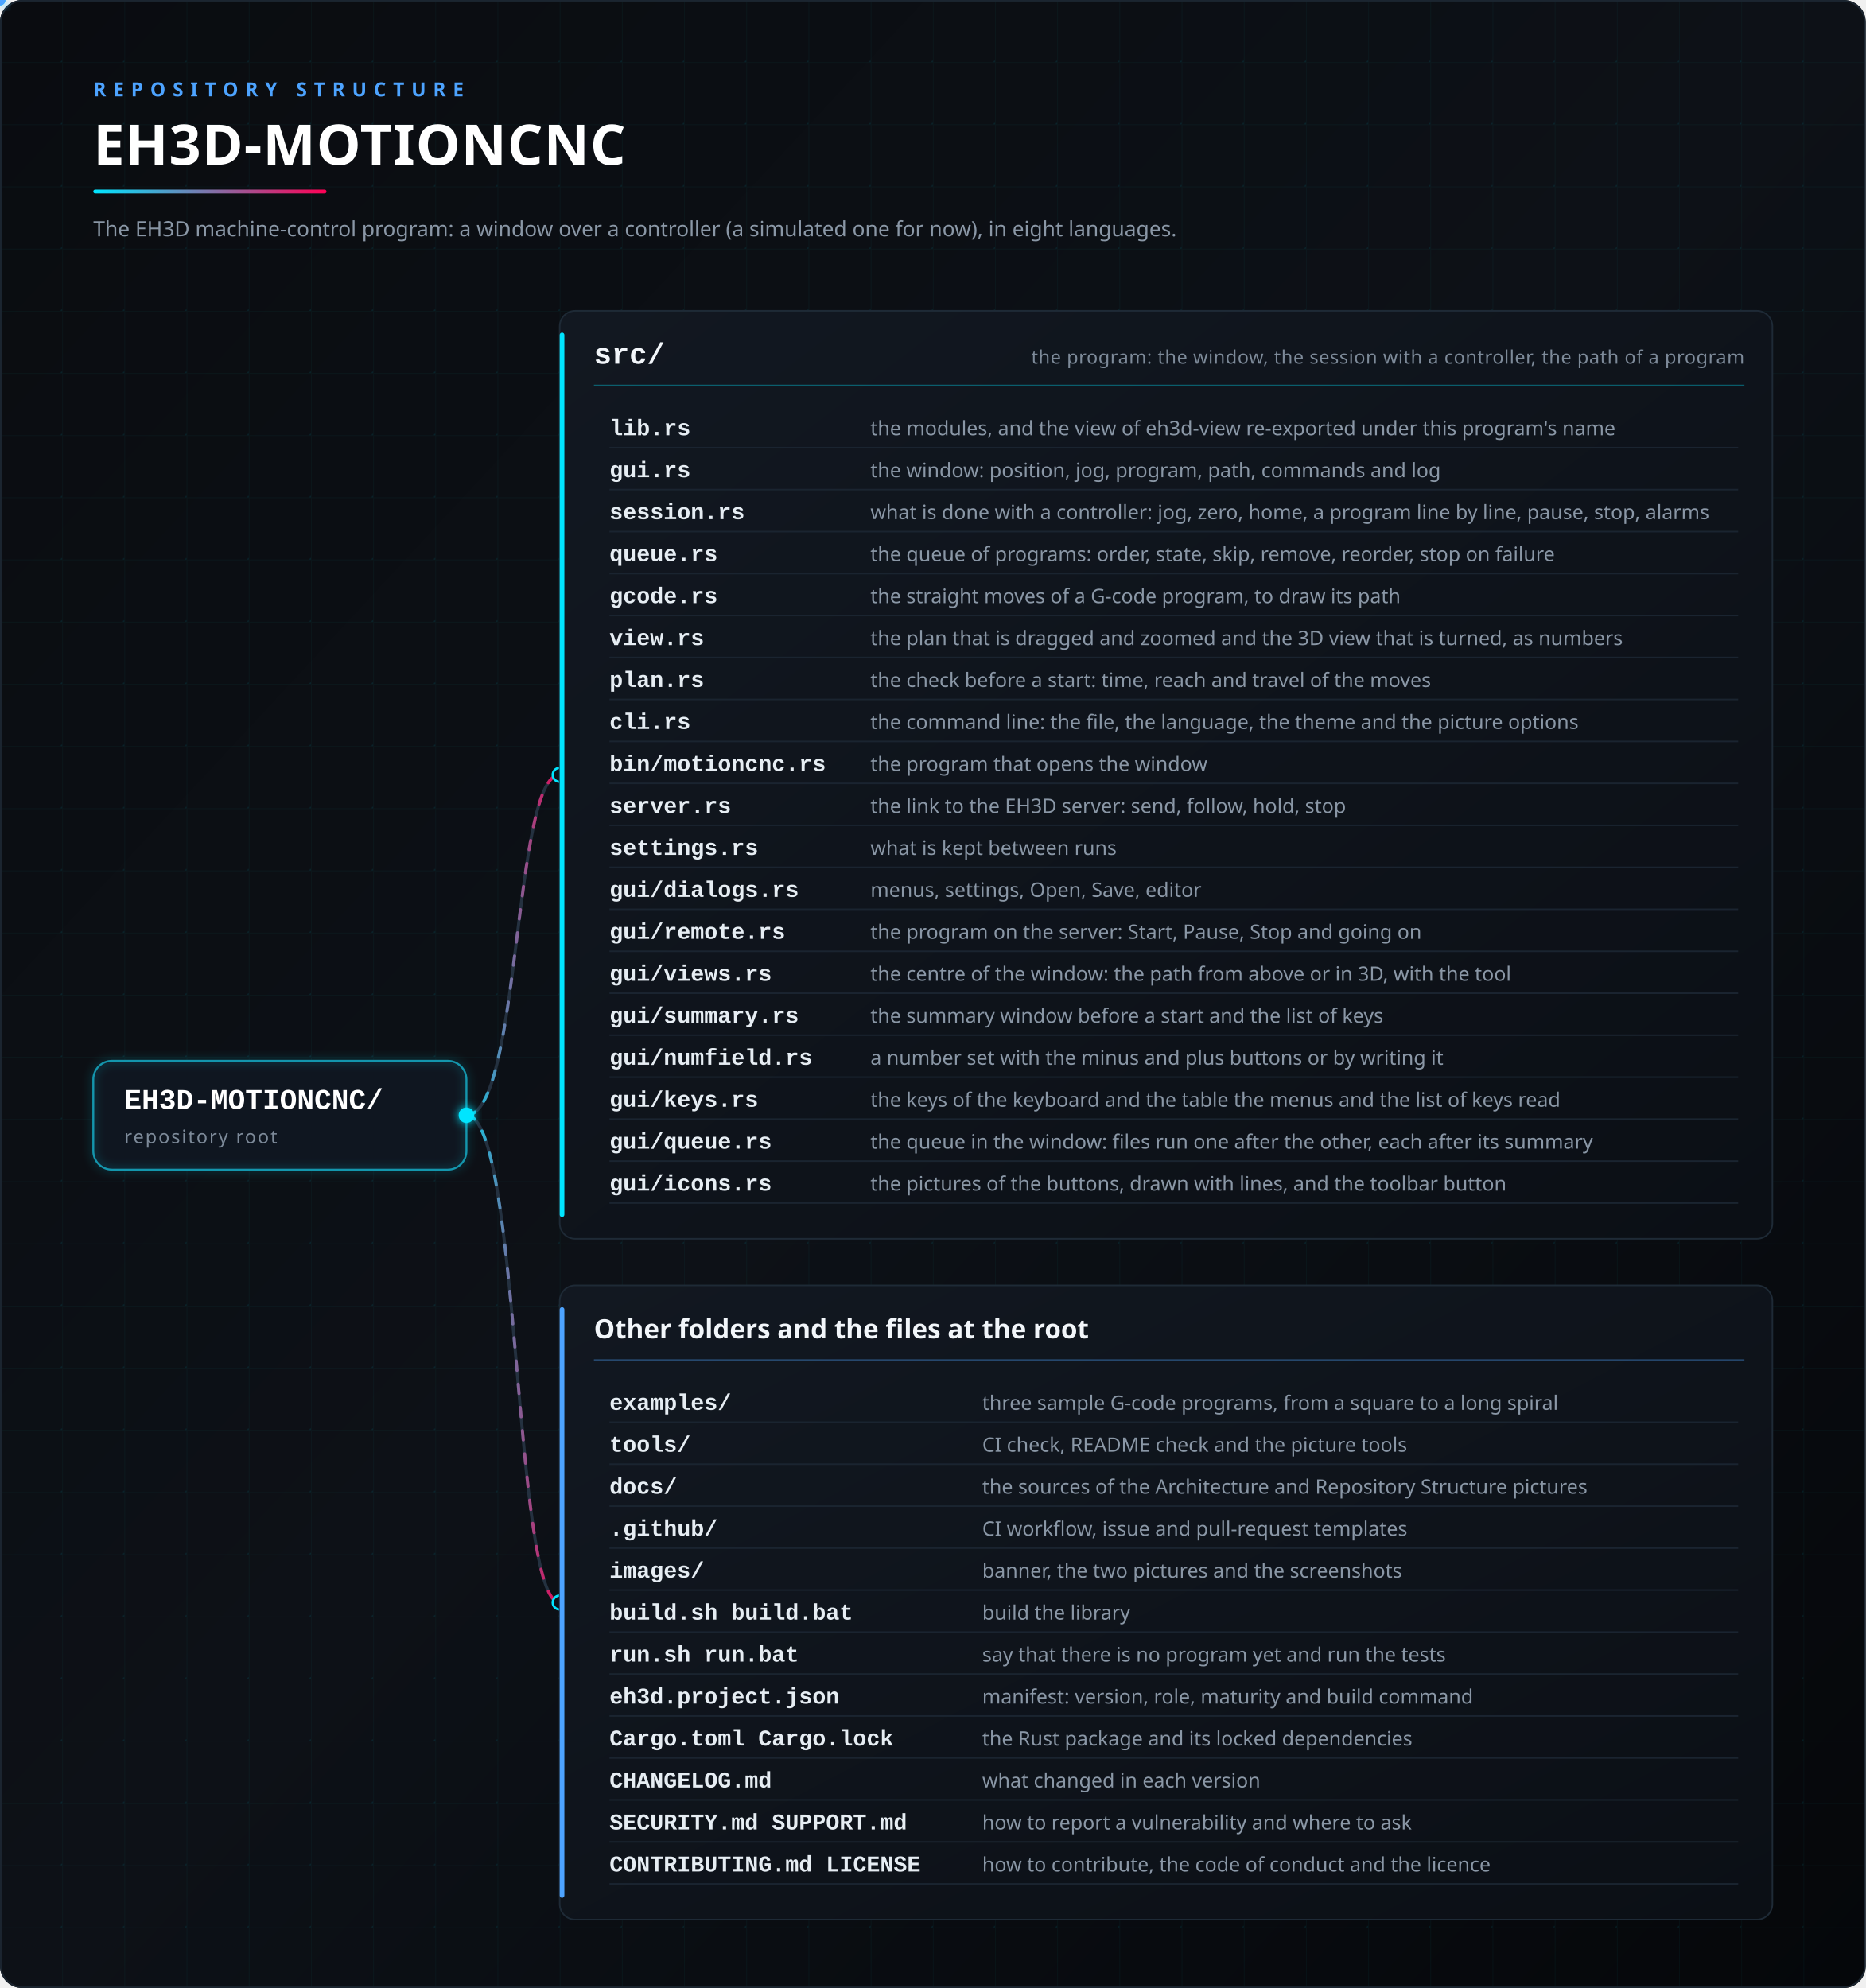
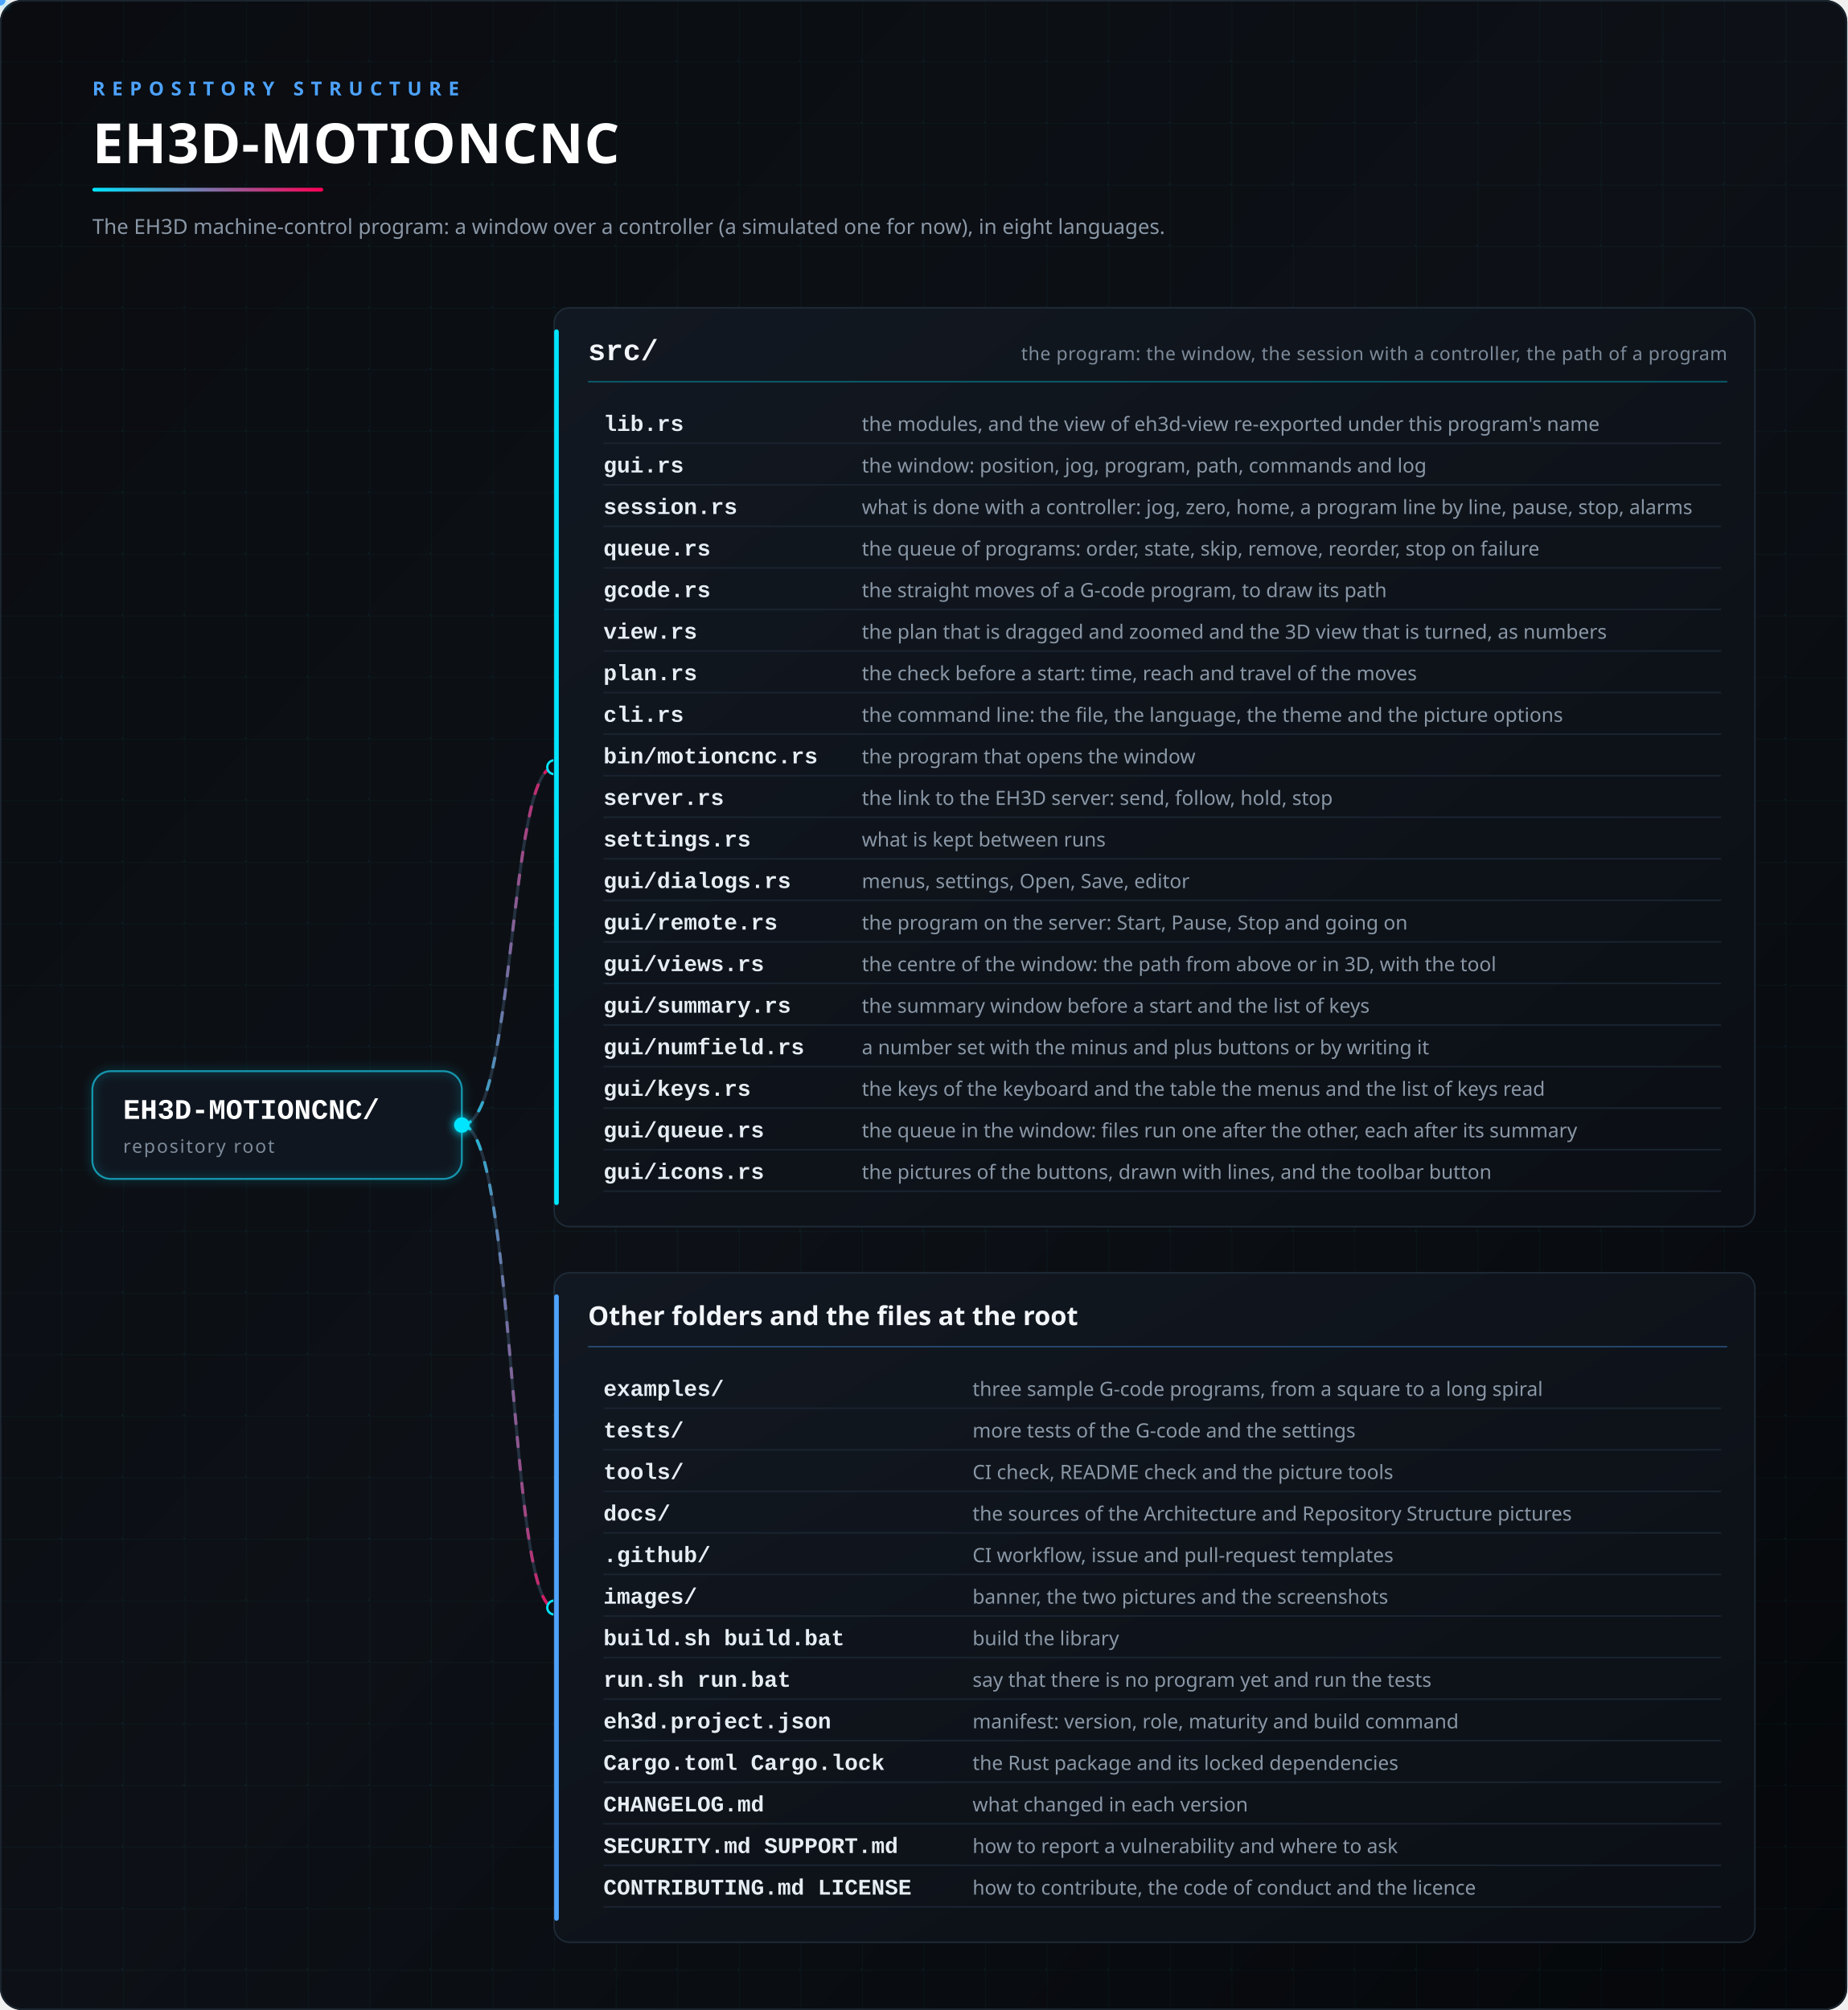
- <svg xmlns="http://www.w3.org/2000/svg" viewBox="0 0 1200 1279" width="100%" role="img" aria-labelledby="t d">
+ <svg xmlns="http://www.w3.org/2000/svg" viewBox="0 0 1200 1306" width="100%" role="img" aria-labelledby="t d">
  <defs>
    <linearGradient id="bg" x1="0" y1="0" x2="1" y2="1">
      <stop offset="0" stop-color="#0A0C10" />
      <stop offset="0.5" stop-color="#0D1117" />
      <stop offset="1" stop-color="#05070A" />
    </linearGradient>
    <linearGradient id="card" x1="0" y1="0" x2="1" y2="1">
      <stop offset="0" stop-color="#121821" />
      <stop offset="1" stop-color="#0B0F15" />
    </linearGradient>
    <linearGradient id="line" x1="0" y1="0" x2="1" y2="0">
      <stop offset="0" stop-color="#00E5FF" />
      <stop offset="1" stop-color="#FF0055" />
    </linearGradient>
    <filter id="glow" x="-50%" y="-50%" width="200%" height="200%">
      <feGaussianBlur stdDeviation="3" result="b" />
      <feMerge>
        <feMergeNode in="b" />
        <feMergeNode in="SourceGraphic" />
      </feMerge>
    </filter>
    <pattern id="grid" width="40" height="40" patternUnits="userSpaceOnUse">
      <path d="M40 0H0V40" fill="none" stroke="#00E5FF" stroke-opacity="0.035" />
      <circle cx="40" cy="40" r="1" fill="#00E5FF" fill-opacity="0.09" />
    </pattern>
  </defs>
-   <rect width="1200" height="1279" rx="14" fill="url(#bg)" />
-   <rect width="1200" height="1279" rx="14" fill="url(#grid)" />
-   <rect x="0.5" y="0.5" width="1199" height="1278" rx="14" fill="none" stroke="#1B2530" />
+   <rect width="1200" height="1306" rx="14" fill="url(#bg)" />
+   <rect width="1200" height="1306" rx="14" fill="url(#grid)" />
+   <rect x="0.5" y="0.5" width="1199" height="1305" rx="14" fill="none" stroke="#1B2530" />
  <text x="60" y="62" font-family="'Segoe UI','Noto Sans','Noto Sans CJK SC','Microsoft YaHei','Yu Gothic','Helvetica Neue',Helvetica,Arial,sans-serif" font-size="12.5" font-weight="600" fill="#4DA3FF" text-anchor="start" letter-spacing="4.5">REPOSITORY STRUCTURE</text>
  <text x="60" y="106" font-family="'Segoe UI','Noto Sans','Noto Sans CJK SC','Microsoft YaHei','Yu Gothic','Helvetica Neue',Helvetica,Arial,sans-serif" font-size="36" font-weight="700" fill="#FFFFFF" text-anchor="start" letter-spacing="0.5">EH3D-MOTIONCNC</text>
  <rect x="60" y="122" width="150" height="2.5" rx="1.25" fill="url(#line)">
    <animate attributeName="width" values="40;150;150" keyTimes="0;0.4;1" dur="3s" repeatCount="indefinite" />
  </rect>
  <text x="60" y="152" font-family="'Segoe UI','Noto Sans','Noto Sans CJK SC','Microsoft YaHei','Yu Gothic','Helvetica Neue',Helvetica,Arial,sans-serif" font-size="13.5" font-weight="400" fill="#8A97A6" text-anchor="start">The EH3D machine-control program: a window over a controller (a simulated one for now), in eight languages.</text>
-   <path id="c0" d="M300,717.5 C335,717.5 330,498.5 360,498.5" fill="none" stroke="#243140" stroke-width="2" />
-   <path d="M300,717.5 C335,717.5 330,498.5 360,498.5" fill="none" stroke="url(#line)" stroke-width="2" stroke-linecap="round" stroke-dasharray="6 9" opacity="0.9">
+   <path id="c0" d="M300,731 C335,731 330,498.5 360,498.5" fill="none" stroke="#243140" stroke-width="2" />
+   <path d="M300,731 C335,731 330,498.5 360,498.5" fill="none" stroke="url(#line)" stroke-width="2" stroke-linecap="round" stroke-dasharray="6 9" opacity="0.9">
    <animate attributeName="stroke-dashoffset" from="0" to="-30" dur="1.6s" repeatCount="indefinite" />
  </path>
  <circle cx="360" cy="498.5" r="4.5" fill="#0D1117" stroke="#00E5FF" stroke-width="1.5" />
-   <path id="c1" d="M300,717.5 C335,717.5 330,1031 360,1031" fill="none" stroke="#243140" stroke-width="2" />
-   <path d="M300,717.5 C335,717.5 330,1031 360,1031" fill="none" stroke="url(#line)" stroke-width="2" stroke-linecap="round" stroke-dasharray="6 9" opacity="0.9">
+   <path id="c1" d="M300,731 C335,731 330,1044.5 360,1044.5" fill="none" stroke="#243140" stroke-width="2" />
+   <path d="M300,731 C335,731 330,1044.5 360,1044.5" fill="none" stroke="url(#line)" stroke-width="2" stroke-linecap="round" stroke-dasharray="6 9" opacity="0.9">
    <animate attributeName="stroke-dashoffset" from="0" to="-30" dur="1.6s" repeatCount="indefinite" />
  </path>
-   <circle cx="360" cy="1031" r="4.5" fill="#0D1117" stroke="#00E5FF" stroke-width="1.5" />
+   <circle cx="360" cy="1044.5" r="4.5" fill="#0D1117" stroke="#00E5FF" stroke-width="1.5" />
  <circle r="3.5" fill="#00E5FF" filter="url(#glow)">
    <animateMotion dur="3.4s" repeatCount="indefinite">
      <mpath href="#c0" />
    </animateMotion>
  </circle>
  <circle r="3.5" fill="#4DA3FF" filter="url(#glow)">
    <animateMotion dur="4.2s" repeatCount="indefinite">
      <mpath href="#c1" />
    </animateMotion>
  </circle>
-   <rect x="60" y="682.5" width="240" height="70" rx="12" fill="#0F1620" stroke="#2A3A4C" stroke-width="1.2" />
-   <rect x="60" y="682.5" width="240" height="70" rx="12" fill="none" stroke="#00E5FF" stroke-opacity="0.5" stroke-width="1.2" filter="url(#glow)">
+   <rect x="60" y="696" width="240" height="70" rx="12" fill="#0F1620" stroke="#2A3A4C" stroke-width="1.2" />
+   <rect x="60" y="696" width="240" height="70" rx="12" fill="none" stroke="#00E5FF" stroke-opacity="0.5" stroke-width="1.2" filter="url(#glow)">
    <animate attributeName="stroke-opacity" values="0.15;0.6;0.15" dur="3.6s" repeatCount="indefinite" />
  </rect>
-   <text x="80" y="713.5" font-family="'JetBrains Mono','Cascadia Code','SFMono-Regular',Consolas,'Liberation Mono',monospace" font-size="18.5" font-weight="700" fill="#FFFFFF" text-anchor="start">EH3D-MOTIONCNC/</text>
-   <text x="80" y="735.5" font-family="'Segoe UI','Noto Sans','Noto Sans CJK SC','Microsoft YaHei','Yu Gothic','Helvetica Neue',Helvetica,Arial,sans-serif" font-size="12" font-weight="400" fill="#7D8A99" text-anchor="start" letter-spacing="1">repository root</text>
-   <circle cx="300" cy="717.5" r="5" fill="#00E5FF" filter="url(#glow)" />
+   <text x="80" y="727" font-family="'JetBrains Mono','Cascadia Code','SFMono-Regular',Consolas,'Liberation Mono',monospace" font-size="18.5" font-weight="700" fill="#FFFFFF" text-anchor="start">EH3D-MOTIONCNC/</text>
+   <text x="80" y="749" font-family="'Segoe UI','Noto Sans','Noto Sans CJK SC','Microsoft YaHei','Yu Gothic','Helvetica Neue',Helvetica,Arial,sans-serif" font-size="12" font-weight="400" fill="#7D8A99" text-anchor="start" letter-spacing="1">repository root</text>
+   <circle cx="300" cy="731" r="5" fill="#00E5FF" filter="url(#glow)" />
  <rect x="360" y="200" width="780" height="597" rx="10" fill="url(#card)" stroke="#1E2A36" stroke-width="1" />
  <rect x="360" y="214" width="3" height="569" rx="1.5" fill="#00E5FF">
    <animate attributeName="opacity" values="0.55;1;0.55" dur="4s" begin="0s" repeatCount="indefinite" />
  </rect>
  <text x="382" y="234" font-family="'JetBrains Mono','Cascadia Code','SFMono-Regular',Consolas,'Liberation Mono',monospace" font-size="19" font-weight="700" fill="#F2F6FA" text-anchor="start">src/</text>
  <text x="1122" y="234" font-family="'Segoe UI','Noto Sans','Noto Sans CJK SC','Microsoft YaHei','Yu Gothic','Helvetica Neue',Helvetica,Arial,sans-serif" font-size="12" font-weight="400" fill="#7D8A99" text-anchor="end" letter-spacing="0.3">the program: the window, the session with a controller, the path of a program</text>
  <line x1="382" y1="248" x2="1122" y2="248" stroke="#00E5FF" stroke-opacity="0.35" stroke-width="1" />
  <text x="392" y="280" font-family="'JetBrains Mono','Cascadia Code','SFMono-Regular',Consolas,'Liberation Mono',monospace" font-size="14.5" font-weight="600" fill="#E6EDF3" text-anchor="start">lib.rs</text>
  <text x="559.84" y="280" font-family="'Segoe UI','Noto Sans','Noto Sans CJK SC','Microsoft YaHei','Yu Gothic','Helvetica Neue',Helvetica,Arial,sans-serif" font-size="12.8" font-weight="400" fill="#8A97A6" text-anchor="start">the modules, and the view of eh3d-view re-exported under this program's name</text>
  <line x1="392" y1="288" x2="1118" y2="288" stroke="#1A2430" stroke-width="1" />
  <text x="392" y="307" font-family="'JetBrains Mono','Cascadia Code','SFMono-Regular',Consolas,'Liberation Mono',monospace" font-size="14.5" font-weight="600" fill="#E6EDF3" text-anchor="start">gui.rs</text>
  <text x="559.84" y="307" font-family="'Segoe UI','Noto Sans','Noto Sans CJK SC','Microsoft YaHei','Yu Gothic','Helvetica Neue',Helvetica,Arial,sans-serif" font-size="12.8" font-weight="400" fill="#8A97A6" text-anchor="start">the window: position, jog, program, path, commands and log</text>
  <line x1="392" y1="315" x2="1118" y2="315" stroke="#1A2430" stroke-width="1" />
  <text x="392" y="334" font-family="'JetBrains Mono','Cascadia Code','SFMono-Regular',Consolas,'Liberation Mono',monospace" font-size="14.5" font-weight="600" fill="#E6EDF3" text-anchor="start">session.rs</text>
  <text x="559.84" y="334" font-family="'Segoe UI','Noto Sans','Noto Sans CJK SC','Microsoft YaHei','Yu Gothic','Helvetica Neue',Helvetica,Arial,sans-serif" font-size="12.8" font-weight="400" fill="#8A97A6" text-anchor="start">what is done with a controller: jog, zero, home, a program line by line, pause, stop, alarms</text>
  <line x1="392" y1="342" x2="1118" y2="342" stroke="#1A2430" stroke-width="1" />
  <text x="392" y="361" font-family="'JetBrains Mono','Cascadia Code','SFMono-Regular',Consolas,'Liberation Mono',monospace" font-size="14.5" font-weight="600" fill="#E6EDF3" text-anchor="start">queue.rs</text>
  <text x="559.84" y="361" font-family="'Segoe UI','Noto Sans','Noto Sans CJK SC','Microsoft YaHei','Yu Gothic','Helvetica Neue',Helvetica,Arial,sans-serif" font-size="12.8" font-weight="400" fill="#8A97A6" text-anchor="start">the queue of programs: order, state, skip, remove, reorder, stop on failure</text>
  <line x1="392" y1="369" x2="1118" y2="369" stroke="#1A2430" stroke-width="1" />
  <text x="392" y="388" font-family="'JetBrains Mono','Cascadia Code','SFMono-Regular',Consolas,'Liberation Mono',monospace" font-size="14.5" font-weight="600" fill="#E6EDF3" text-anchor="start">gcode.rs</text>
  <text x="559.84" y="388" font-family="'Segoe UI','Noto Sans','Noto Sans CJK SC','Microsoft YaHei','Yu Gothic','Helvetica Neue',Helvetica,Arial,sans-serif" font-size="12.8" font-weight="400" fill="#8A97A6" text-anchor="start">the straight moves of a G-code program, to draw its path</text>
  <line x1="392" y1="396" x2="1118" y2="396" stroke="#1A2430" stroke-width="1" />
  <text x="392" y="415" font-family="'JetBrains Mono','Cascadia Code','SFMono-Regular',Consolas,'Liberation Mono',monospace" font-size="14.5" font-weight="600" fill="#E6EDF3" text-anchor="start">view.rs</text>
  <text x="559.84" y="415" font-family="'Segoe UI','Noto Sans','Noto Sans CJK SC','Microsoft YaHei','Yu Gothic','Helvetica Neue',Helvetica,Arial,sans-serif" font-size="12.8" font-weight="400" fill="#8A97A6" text-anchor="start">the plan that is dragged and zoomed and the 3D view that is turned, as numbers</text>
  <line x1="392" y1="423" x2="1118" y2="423" stroke="#1A2430" stroke-width="1" />
  <text x="392" y="442" font-family="'JetBrains Mono','Cascadia Code','SFMono-Regular',Consolas,'Liberation Mono',monospace" font-size="14.5" font-weight="600" fill="#E6EDF3" text-anchor="start">plan.rs</text>
  <text x="559.84" y="442" font-family="'Segoe UI','Noto Sans','Noto Sans CJK SC','Microsoft YaHei','Yu Gothic','Helvetica Neue',Helvetica,Arial,sans-serif" font-size="12.8" font-weight="400" fill="#8A97A6" text-anchor="start">the check before a start: time, reach and travel of the moves</text>
  <line x1="392" y1="450" x2="1118" y2="450" stroke="#1A2430" stroke-width="1" />
  <text x="392" y="469" font-family="'JetBrains Mono','Cascadia Code','SFMono-Regular',Consolas,'Liberation Mono',monospace" font-size="14.5" font-weight="600" fill="#E6EDF3" text-anchor="start">cli.rs</text>
  <text x="559.84" y="469" font-family="'Segoe UI','Noto Sans','Noto Sans CJK SC','Microsoft YaHei','Yu Gothic','Helvetica Neue',Helvetica,Arial,sans-serif" font-size="12.8" font-weight="400" fill="#8A97A6" text-anchor="start">the command line: the file, the language, the theme and the picture options</text>
  <line x1="392" y1="477" x2="1118" y2="477" stroke="#1A2430" stroke-width="1" />
  <text x="392" y="496" font-family="'JetBrains Mono','Cascadia Code','SFMono-Regular',Consolas,'Liberation Mono',monospace" font-size="14.5" font-weight="600" fill="#E6EDF3" text-anchor="start">bin/motioncnc.rs</text>
  <text x="559.84" y="496" font-family="'Segoe UI','Noto Sans','Noto Sans CJK SC','Microsoft YaHei','Yu Gothic','Helvetica Neue',Helvetica,Arial,sans-serif" font-size="12.8" font-weight="400" fill="#8A97A6" text-anchor="start">the program that opens the window</text>
  <line x1="392" y1="504" x2="1118" y2="504" stroke="#1A2430" stroke-width="1" />
  <text x="392" y="523" font-family="'JetBrains Mono','Cascadia Code','SFMono-Regular',Consolas,'Liberation Mono',monospace" font-size="14.5" font-weight="600" fill="#E6EDF3" text-anchor="start">server.rs</text>
  <text x="559.84" y="523" font-family="'Segoe UI','Noto Sans','Noto Sans CJK SC','Microsoft YaHei','Yu Gothic','Helvetica Neue',Helvetica,Arial,sans-serif" font-size="12.8" font-weight="400" fill="#8A97A6" text-anchor="start">the link to the EH3D server: send, follow, hold, stop</text>
  <line x1="392" y1="531" x2="1118" y2="531" stroke="#1A2430" stroke-width="1" />
  <text x="392" y="550" font-family="'JetBrains Mono','Cascadia Code','SFMono-Regular',Consolas,'Liberation Mono',monospace" font-size="14.5" font-weight="600" fill="#E6EDF3" text-anchor="start">settings.rs</text>
  <text x="559.84" y="550" font-family="'Segoe UI','Noto Sans','Noto Sans CJK SC','Microsoft YaHei','Yu Gothic','Helvetica Neue',Helvetica,Arial,sans-serif" font-size="12.8" font-weight="400" fill="#8A97A6" text-anchor="start">what is kept between runs</text>
  <line x1="392" y1="558" x2="1118" y2="558" stroke="#1A2430" stroke-width="1" />
  <text x="392" y="577" font-family="'JetBrains Mono','Cascadia Code','SFMono-Regular',Consolas,'Liberation Mono',monospace" font-size="14.5" font-weight="600" fill="#E6EDF3" text-anchor="start">gui/dialogs.rs</text>
  <text x="559.84" y="577" font-family="'Segoe UI','Noto Sans','Noto Sans CJK SC','Microsoft YaHei','Yu Gothic','Helvetica Neue',Helvetica,Arial,sans-serif" font-size="12.8" font-weight="400" fill="#8A97A6" text-anchor="start">menus, settings, Open, Save, editor</text>
  <line x1="392" y1="585" x2="1118" y2="585" stroke="#1A2430" stroke-width="1" />
  <text x="392" y="604" font-family="'JetBrains Mono','Cascadia Code','SFMono-Regular',Consolas,'Liberation Mono',monospace" font-size="14.5" font-weight="600" fill="#E6EDF3" text-anchor="start">gui/remote.rs</text>
  <text x="559.84" y="604" font-family="'Segoe UI','Noto Sans','Noto Sans CJK SC','Microsoft YaHei','Yu Gothic','Helvetica Neue',Helvetica,Arial,sans-serif" font-size="12.8" font-weight="400" fill="#8A97A6" text-anchor="start">the program on the server: Start, Pause, Stop and going on</text>
  <line x1="392" y1="612" x2="1118" y2="612" stroke="#1A2430" stroke-width="1" />
  <text x="392" y="631" font-family="'JetBrains Mono','Cascadia Code','SFMono-Regular',Consolas,'Liberation Mono',monospace" font-size="14.5" font-weight="600" fill="#E6EDF3" text-anchor="start">gui/views.rs</text>
  <text x="559.84" y="631" font-family="'Segoe UI','Noto Sans','Noto Sans CJK SC','Microsoft YaHei','Yu Gothic','Helvetica Neue',Helvetica,Arial,sans-serif" font-size="12.8" font-weight="400" fill="#8A97A6" text-anchor="start">the centre of the window: the path from above or in 3D, with the tool</text>
  <line x1="392" y1="639" x2="1118" y2="639" stroke="#1A2430" stroke-width="1" />
  <text x="392" y="658" font-family="'JetBrains Mono','Cascadia Code','SFMono-Regular',Consolas,'Liberation Mono',monospace" font-size="14.5" font-weight="600" fill="#E6EDF3" text-anchor="start">gui/summary.rs</text>
  <text x="559.84" y="658" font-family="'Segoe UI','Noto Sans','Noto Sans CJK SC','Microsoft YaHei','Yu Gothic','Helvetica Neue',Helvetica,Arial,sans-serif" font-size="12.8" font-weight="400" fill="#8A97A6" text-anchor="start">the summary window before a start and the list of keys</text>
  <line x1="392" y1="666" x2="1118" y2="666" stroke="#1A2430" stroke-width="1" />
  <text x="392" y="685" font-family="'JetBrains Mono','Cascadia Code','SFMono-Regular',Consolas,'Liberation Mono',monospace" font-size="14.5" font-weight="600" fill="#E6EDF3" text-anchor="start">gui/numfield.rs</text>
  <text x="559.84" y="685" font-family="'Segoe UI','Noto Sans','Noto Sans CJK SC','Microsoft YaHei','Yu Gothic','Helvetica Neue',Helvetica,Arial,sans-serif" font-size="12.8" font-weight="400" fill="#8A97A6" text-anchor="start">a number set with the minus and plus buttons or by writing it</text>
  <line x1="392" y1="693" x2="1118" y2="693" stroke="#1A2430" stroke-width="1" />
  <text x="392" y="712" font-family="'JetBrains Mono','Cascadia Code','SFMono-Regular',Consolas,'Liberation Mono',monospace" font-size="14.5" font-weight="600" fill="#E6EDF3" text-anchor="start">gui/keys.rs</text>
  <text x="559.84" y="712" font-family="'Segoe UI','Noto Sans','Noto Sans CJK SC','Microsoft YaHei','Yu Gothic','Helvetica Neue',Helvetica,Arial,sans-serif" font-size="12.8" font-weight="400" fill="#8A97A6" text-anchor="start">the keys of the keyboard and the table the menus and the list of keys read</text>
  <line x1="392" y1="720" x2="1118" y2="720" stroke="#1A2430" stroke-width="1" />
  <text x="392" y="739" font-family="'JetBrains Mono','Cascadia Code','SFMono-Regular',Consolas,'Liberation Mono',monospace" font-size="14.5" font-weight="600" fill="#E6EDF3" text-anchor="start">gui/queue.rs</text>
  <text x="559.84" y="739" font-family="'Segoe UI','Noto Sans','Noto Sans CJK SC','Microsoft YaHei','Yu Gothic','Helvetica Neue',Helvetica,Arial,sans-serif" font-size="12.8" font-weight="400" fill="#8A97A6" text-anchor="start">the queue in the window: files run one after the other, each after its summary</text>
  <line x1="392" y1="747" x2="1118" y2="747" stroke="#1A2430" stroke-width="1" />
  <text x="392" y="766" font-family="'JetBrains Mono','Cascadia Code','SFMono-Regular',Consolas,'Liberation Mono',monospace" font-size="14.5" font-weight="600" fill="#E6EDF3" text-anchor="start">gui/icons.rs</text>
  <text x="559.84" y="766" font-family="'Segoe UI','Noto Sans','Noto Sans CJK SC','Microsoft YaHei','Yu Gothic','Helvetica Neue',Helvetica,Arial,sans-serif" font-size="12.8" font-weight="400" fill="#8A97A6" text-anchor="start">the pictures of the buttons, drawn with lines, and the toolbar button</text>
  <line x1="392" y1="774" x2="1118" y2="774" stroke="#1A2430" stroke-width="1" />
-   <rect x="360" y="827" width="780" height="408" rx="10" fill="url(#card)" stroke="#1E2A36" stroke-width="1" />
-   <rect x="360" y="841" width="3" height="380" rx="1.5" fill="#4DA3FF">
+   <rect x="360" y="827" width="780" height="435" rx="10" fill="url(#card)" stroke="#1E2A36" stroke-width="1" />
+   <rect x="360" y="841" width="3" height="407" rx="1.5" fill="#4DA3FF">
    <animate attributeName="opacity" values="0.55;1;0.55" dur="4s" begin="0.6s" repeatCount="indefinite" />
  </rect>
  <text x="382" y="861" font-family="'Segoe UI','Noto Sans','Noto Sans CJK SC','Microsoft YaHei','Yu Gothic','Helvetica Neue',Helvetica,Arial,sans-serif" font-size="17" font-weight="700" fill="#F2F6FA" text-anchor="start">Other folders and the files at the root</text>
  <line x1="382" y1="875" x2="1122" y2="875" stroke="#4DA3FF" stroke-opacity="0.35" stroke-width="1" />
  <text x="392" y="907" font-family="'JetBrains Mono','Cascadia Code','SFMono-Regular',Consolas,'Liberation Mono',monospace" font-size="14.5" font-weight="600" fill="#E6EDF3" text-anchor="start">examples/</text>
  <text x="631.76" y="907" font-family="'Segoe UI','Noto Sans','Noto Sans CJK SC','Microsoft YaHei','Yu Gothic','Helvetica Neue',Helvetica,Arial,sans-serif" font-size="12.8" font-weight="400" fill="#8A97A6" text-anchor="start">three sample G-code programs, from a square to a long spiral</text>
  <line x1="392" y1="915" x2="1118" y2="915" stroke="#1A2430" stroke-width="1" />
-   <text x="392" y="934" font-family="'JetBrains Mono','Cascadia Code','SFMono-Regular',Consolas,'Liberation Mono',monospace" font-size="14.5" font-weight="600" fill="#E6EDF3" text-anchor="start">tools/</text>
-   <text x="631.76" y="934" font-family="'Segoe UI','Noto Sans','Noto Sans CJK SC','Microsoft YaHei','Yu Gothic','Helvetica Neue',Helvetica,Arial,sans-serif" font-size="12.8" font-weight="400" fill="#8A97A6" text-anchor="start">CI check, README check and the picture tools</text>
+   <text x="392" y="934" font-family="'JetBrains Mono','Cascadia Code','SFMono-Regular',Consolas,'Liberation Mono',monospace" font-size="14.5" font-weight="600" fill="#E6EDF3" text-anchor="start">tests/</text>
+   <text x="631.76" y="934" font-family="'Segoe UI','Noto Sans','Noto Sans CJK SC','Microsoft YaHei','Yu Gothic','Helvetica Neue',Helvetica,Arial,sans-serif" font-size="12.8" font-weight="400" fill="#8A97A6" text-anchor="start">more tests of the G-code and the settings</text>
  <line x1="392" y1="942" x2="1118" y2="942" stroke="#1A2430" stroke-width="1" />
-   <text x="392" y="961" font-family="'JetBrains Mono','Cascadia Code','SFMono-Regular',Consolas,'Liberation Mono',monospace" font-size="14.5" font-weight="600" fill="#E6EDF3" text-anchor="start">docs/</text>
-   <text x="631.76" y="961" font-family="'Segoe UI','Noto Sans','Noto Sans CJK SC','Microsoft YaHei','Yu Gothic','Helvetica Neue',Helvetica,Arial,sans-serif" font-size="12.8" font-weight="400" fill="#8A97A6" text-anchor="start">the sources of the Architecture and Repository Structure pictures</text>
+   <text x="392" y="961" font-family="'JetBrains Mono','Cascadia Code','SFMono-Regular',Consolas,'Liberation Mono',monospace" font-size="14.5" font-weight="600" fill="#E6EDF3" text-anchor="start">tools/</text>
+   <text x="631.76" y="961" font-family="'Segoe UI','Noto Sans','Noto Sans CJK SC','Microsoft YaHei','Yu Gothic','Helvetica Neue',Helvetica,Arial,sans-serif" font-size="12.8" font-weight="400" fill="#8A97A6" text-anchor="start">CI check, README check and the picture tools</text>
  <line x1="392" y1="969" x2="1118" y2="969" stroke="#1A2430" stroke-width="1" />
-   <text x="392" y="988" font-family="'JetBrains Mono','Cascadia Code','SFMono-Regular',Consolas,'Liberation Mono',monospace" font-size="14.5" font-weight="600" fill="#E6EDF3" text-anchor="start">.github/</text>
-   <text x="631.76" y="988" font-family="'Segoe UI','Noto Sans','Noto Sans CJK SC','Microsoft YaHei','Yu Gothic','Helvetica Neue',Helvetica,Arial,sans-serif" font-size="12.8" font-weight="400" fill="#8A97A6" text-anchor="start">CI workflow, issue and pull-request templates</text>
+   <text x="392" y="988" font-family="'JetBrains Mono','Cascadia Code','SFMono-Regular',Consolas,'Liberation Mono',monospace" font-size="14.5" font-weight="600" fill="#E6EDF3" text-anchor="start">docs/</text>
+   <text x="631.76" y="988" font-family="'Segoe UI','Noto Sans','Noto Sans CJK SC','Microsoft YaHei','Yu Gothic','Helvetica Neue',Helvetica,Arial,sans-serif" font-size="12.8" font-weight="400" fill="#8A97A6" text-anchor="start">the sources of the Architecture and Repository Structure pictures</text>
  <line x1="392" y1="996" x2="1118" y2="996" stroke="#1A2430" stroke-width="1" />
-   <text x="392" y="1015" font-family="'JetBrains Mono','Cascadia Code','SFMono-Regular',Consolas,'Liberation Mono',monospace" font-size="14.5" font-weight="600" fill="#E6EDF3" text-anchor="start">images/</text>
-   <text x="631.76" y="1015" font-family="'Segoe UI','Noto Sans','Noto Sans CJK SC','Microsoft YaHei','Yu Gothic','Helvetica Neue',Helvetica,Arial,sans-serif" font-size="12.8" font-weight="400" fill="#8A97A6" text-anchor="start">banner, the two pictures and the screenshots</text>
+   <text x="392" y="1015" font-family="'JetBrains Mono','Cascadia Code','SFMono-Regular',Consolas,'Liberation Mono',monospace" font-size="14.5" font-weight="600" fill="#E6EDF3" text-anchor="start">.github/</text>
+   <text x="631.76" y="1015" font-family="'Segoe UI','Noto Sans','Noto Sans CJK SC','Microsoft YaHei','Yu Gothic','Helvetica Neue',Helvetica,Arial,sans-serif" font-size="12.8" font-weight="400" fill="#8A97A6" text-anchor="start">CI workflow, issue and pull-request templates</text>
  <line x1="392" y1="1023" x2="1118" y2="1023" stroke="#1A2430" stroke-width="1" />
-   <text x="392" y="1042" font-family="'JetBrains Mono','Cascadia Code','SFMono-Regular',Consolas,'Liberation Mono',monospace" font-size="14.5" font-weight="600" fill="#E6EDF3" text-anchor="start">build.sh  build.bat</text>
-   <text x="631.76" y="1042" font-family="'Segoe UI','Noto Sans','Noto Sans CJK SC','Microsoft YaHei','Yu Gothic','Helvetica Neue',Helvetica,Arial,sans-serif" font-size="12.8" font-weight="400" fill="#8A97A6" text-anchor="start">build the library</text>
+   <text x="392" y="1042" font-family="'JetBrains Mono','Cascadia Code','SFMono-Regular',Consolas,'Liberation Mono',monospace" font-size="14.5" font-weight="600" fill="#E6EDF3" text-anchor="start">images/</text>
+   <text x="631.76" y="1042" font-family="'Segoe UI','Noto Sans','Noto Sans CJK SC','Microsoft YaHei','Yu Gothic','Helvetica Neue',Helvetica,Arial,sans-serif" font-size="12.8" font-weight="400" fill="#8A97A6" text-anchor="start">banner, the two pictures and the screenshots</text>
  <line x1="392" y1="1050" x2="1118" y2="1050" stroke="#1A2430" stroke-width="1" />
-   <text x="392" y="1069" font-family="'JetBrains Mono','Cascadia Code','SFMono-Regular',Consolas,'Liberation Mono',monospace" font-size="14.5" font-weight="600" fill="#E6EDF3" text-anchor="start">run.sh  run.bat</text>
-   <text x="631.76" y="1069" font-family="'Segoe UI','Noto Sans','Noto Sans CJK SC','Microsoft YaHei','Yu Gothic','Helvetica Neue',Helvetica,Arial,sans-serif" font-size="12.8" font-weight="400" fill="#8A97A6" text-anchor="start">say that there is no program yet and run the tests</text>
+   <text x="392" y="1069" font-family="'JetBrains Mono','Cascadia Code','SFMono-Regular',Consolas,'Liberation Mono',monospace" font-size="14.5" font-weight="600" fill="#E6EDF3" text-anchor="start">build.sh  build.bat</text>
+   <text x="631.76" y="1069" font-family="'Segoe UI','Noto Sans','Noto Sans CJK SC','Microsoft YaHei','Yu Gothic','Helvetica Neue',Helvetica,Arial,sans-serif" font-size="12.8" font-weight="400" fill="#8A97A6" text-anchor="start">build the library</text>
  <line x1="392" y1="1077" x2="1118" y2="1077" stroke="#1A2430" stroke-width="1" />
-   <text x="392" y="1096" font-family="'JetBrains Mono','Cascadia Code','SFMono-Regular',Consolas,'Liberation Mono',monospace" font-size="14.5" font-weight="600" fill="#E6EDF3" text-anchor="start">eh3d.project.json</text>
-   <text x="631.76" y="1096" font-family="'Segoe UI','Noto Sans','Noto Sans CJK SC','Microsoft YaHei','Yu Gothic','Helvetica Neue',Helvetica,Arial,sans-serif" font-size="12.8" font-weight="400" fill="#8A97A6" text-anchor="start">manifest: version, role, maturity and build command</text>
+   <text x="392" y="1096" font-family="'JetBrains Mono','Cascadia Code','SFMono-Regular',Consolas,'Liberation Mono',monospace" font-size="14.5" font-weight="600" fill="#E6EDF3" text-anchor="start">run.sh  run.bat</text>
+   <text x="631.76" y="1096" font-family="'Segoe UI','Noto Sans','Noto Sans CJK SC','Microsoft YaHei','Yu Gothic','Helvetica Neue',Helvetica,Arial,sans-serif" font-size="12.8" font-weight="400" fill="#8A97A6" text-anchor="start">say that there is no program yet and run the tests</text>
  <line x1="392" y1="1104" x2="1118" y2="1104" stroke="#1A2430" stroke-width="1" />
-   <text x="392" y="1123" font-family="'JetBrains Mono','Cascadia Code','SFMono-Regular',Consolas,'Liberation Mono',monospace" font-size="14.5" font-weight="600" fill="#E6EDF3" text-anchor="start">Cargo.toml  Cargo.lock</text>
-   <text x="631.76" y="1123" font-family="'Segoe UI','Noto Sans','Noto Sans CJK SC','Microsoft YaHei','Yu Gothic','Helvetica Neue',Helvetica,Arial,sans-serif" font-size="12.8" font-weight="400" fill="#8A97A6" text-anchor="start">the Rust package and its locked dependencies</text>
+   <text x="392" y="1123" font-family="'JetBrains Mono','Cascadia Code','SFMono-Regular',Consolas,'Liberation Mono',monospace" font-size="14.5" font-weight="600" fill="#E6EDF3" text-anchor="start">eh3d.project.json</text>
+   <text x="631.76" y="1123" font-family="'Segoe UI','Noto Sans','Noto Sans CJK SC','Microsoft YaHei','Yu Gothic','Helvetica Neue',Helvetica,Arial,sans-serif" font-size="12.8" font-weight="400" fill="#8A97A6" text-anchor="start">manifest: version, role, maturity and build command</text>
  <line x1="392" y1="1131" x2="1118" y2="1131" stroke="#1A2430" stroke-width="1" />
-   <text x="392" y="1150" font-family="'JetBrains Mono','Cascadia Code','SFMono-Regular',Consolas,'Liberation Mono',monospace" font-size="14.5" font-weight="600" fill="#E6EDF3" text-anchor="start">CHANGELOG.md</text>
-   <text x="631.76" y="1150" font-family="'Segoe UI','Noto Sans','Noto Sans CJK SC','Microsoft YaHei','Yu Gothic','Helvetica Neue',Helvetica,Arial,sans-serif" font-size="12.8" font-weight="400" fill="#8A97A6" text-anchor="start">what changed in each version</text>
+   <text x="392" y="1150" font-family="'JetBrains Mono','Cascadia Code','SFMono-Regular',Consolas,'Liberation Mono',monospace" font-size="14.5" font-weight="600" fill="#E6EDF3" text-anchor="start">Cargo.toml  Cargo.lock</text>
+   <text x="631.76" y="1150" font-family="'Segoe UI','Noto Sans','Noto Sans CJK SC','Microsoft YaHei','Yu Gothic','Helvetica Neue',Helvetica,Arial,sans-serif" font-size="12.8" font-weight="400" fill="#8A97A6" text-anchor="start">the Rust package and its locked dependencies</text>
  <line x1="392" y1="1158" x2="1118" y2="1158" stroke="#1A2430" stroke-width="1" />
-   <text x="392" y="1177" font-family="'JetBrains Mono','Cascadia Code','SFMono-Regular',Consolas,'Liberation Mono',monospace" font-size="14.5" font-weight="600" fill="#E6EDF3" text-anchor="start">SECURITY.md  SUPPORT.md</text>
-   <text x="631.76" y="1177" font-family="'Segoe UI','Noto Sans','Noto Sans CJK SC','Microsoft YaHei','Yu Gothic','Helvetica Neue',Helvetica,Arial,sans-serif" font-size="12.8" font-weight="400" fill="#8A97A6" text-anchor="start">how to report a vulnerability and where to ask</text>
+   <text x="392" y="1177" font-family="'JetBrains Mono','Cascadia Code','SFMono-Regular',Consolas,'Liberation Mono',monospace" font-size="14.5" font-weight="600" fill="#E6EDF3" text-anchor="start">CHANGELOG.md</text>
+   <text x="631.76" y="1177" font-family="'Segoe UI','Noto Sans','Noto Sans CJK SC','Microsoft YaHei','Yu Gothic','Helvetica Neue',Helvetica,Arial,sans-serif" font-size="12.8" font-weight="400" fill="#8A97A6" text-anchor="start">what changed in each version</text>
  <line x1="392" y1="1185" x2="1118" y2="1185" stroke="#1A2430" stroke-width="1" />
-   <text x="392" y="1204" font-family="'JetBrains Mono','Cascadia Code','SFMono-Regular',Consolas,'Liberation Mono',monospace" font-size="14.5" font-weight="600" fill="#E6EDF3" text-anchor="start">CONTRIBUTING.md  LICENSE</text>
-   <text x="631.76" y="1204" font-family="'Segoe UI','Noto Sans','Noto Sans CJK SC','Microsoft YaHei','Yu Gothic','Helvetica Neue',Helvetica,Arial,sans-serif" font-size="12.8" font-weight="400" fill="#8A97A6" text-anchor="start">how to contribute, the code of conduct and the licence</text>
+   <text x="392" y="1204" font-family="'JetBrains Mono','Cascadia Code','SFMono-Regular',Consolas,'Liberation Mono',monospace" font-size="14.5" font-weight="600" fill="#E6EDF3" text-anchor="start">SECURITY.md  SUPPORT.md</text>
+   <text x="631.76" y="1204" font-family="'Segoe UI','Noto Sans','Noto Sans CJK SC','Microsoft YaHei','Yu Gothic','Helvetica Neue',Helvetica,Arial,sans-serif" font-size="12.8" font-weight="400" fill="#8A97A6" text-anchor="start">how to report a vulnerability and where to ask</text>
  <line x1="392" y1="1212" x2="1118" y2="1212" stroke="#1A2430" stroke-width="1" />
+   <text x="392" y="1231" font-family="'JetBrains Mono','Cascadia Code','SFMono-Regular',Consolas,'Liberation Mono',monospace" font-size="14.5" font-weight="600" fill="#E6EDF3" text-anchor="start">CONTRIBUTING.md  LICENSE</text>
+   <text x="631.76" y="1231" font-family="'Segoe UI','Noto Sans','Noto Sans CJK SC','Microsoft YaHei','Yu Gothic','Helvetica Neue',Helvetica,Arial,sans-serif" font-size="12.8" font-weight="400" fill="#8A97A6" text-anchor="start">how to contribute, the code of conduct and the licence</text>
+   <line x1="392" y1="1239" x2="1118" y2="1239" stroke="#1A2430" stroke-width="1" />
</svg>
